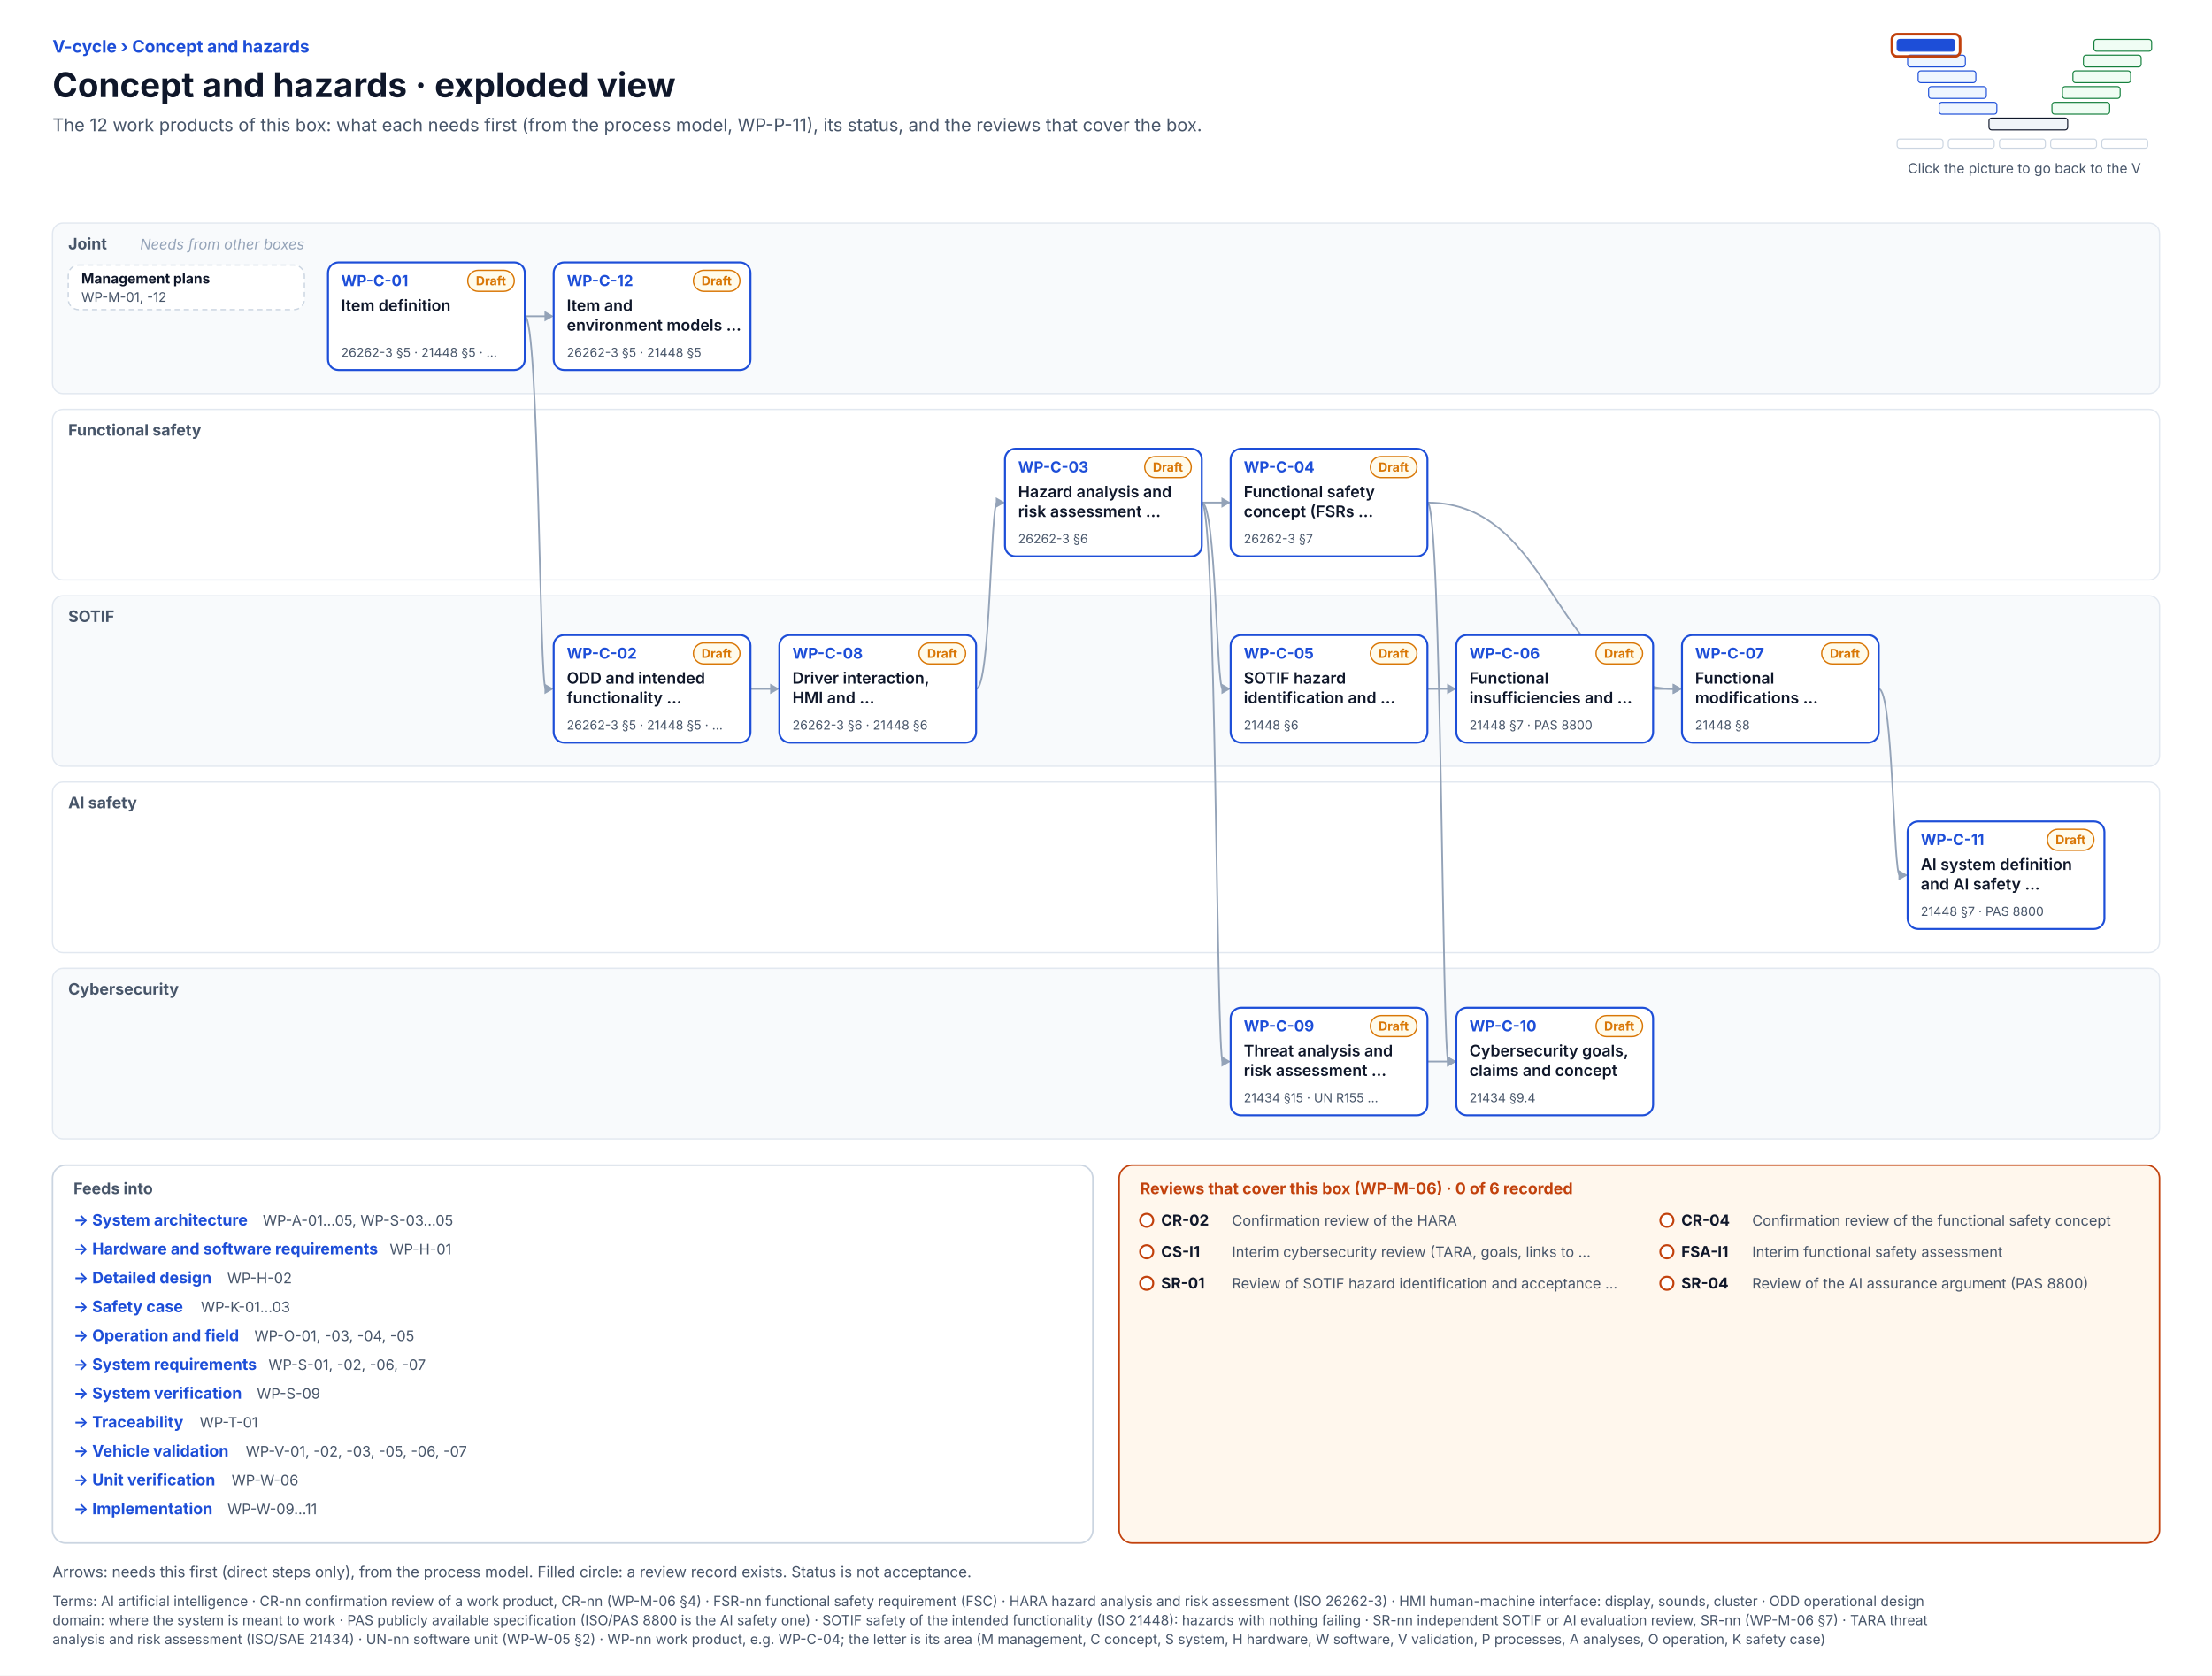
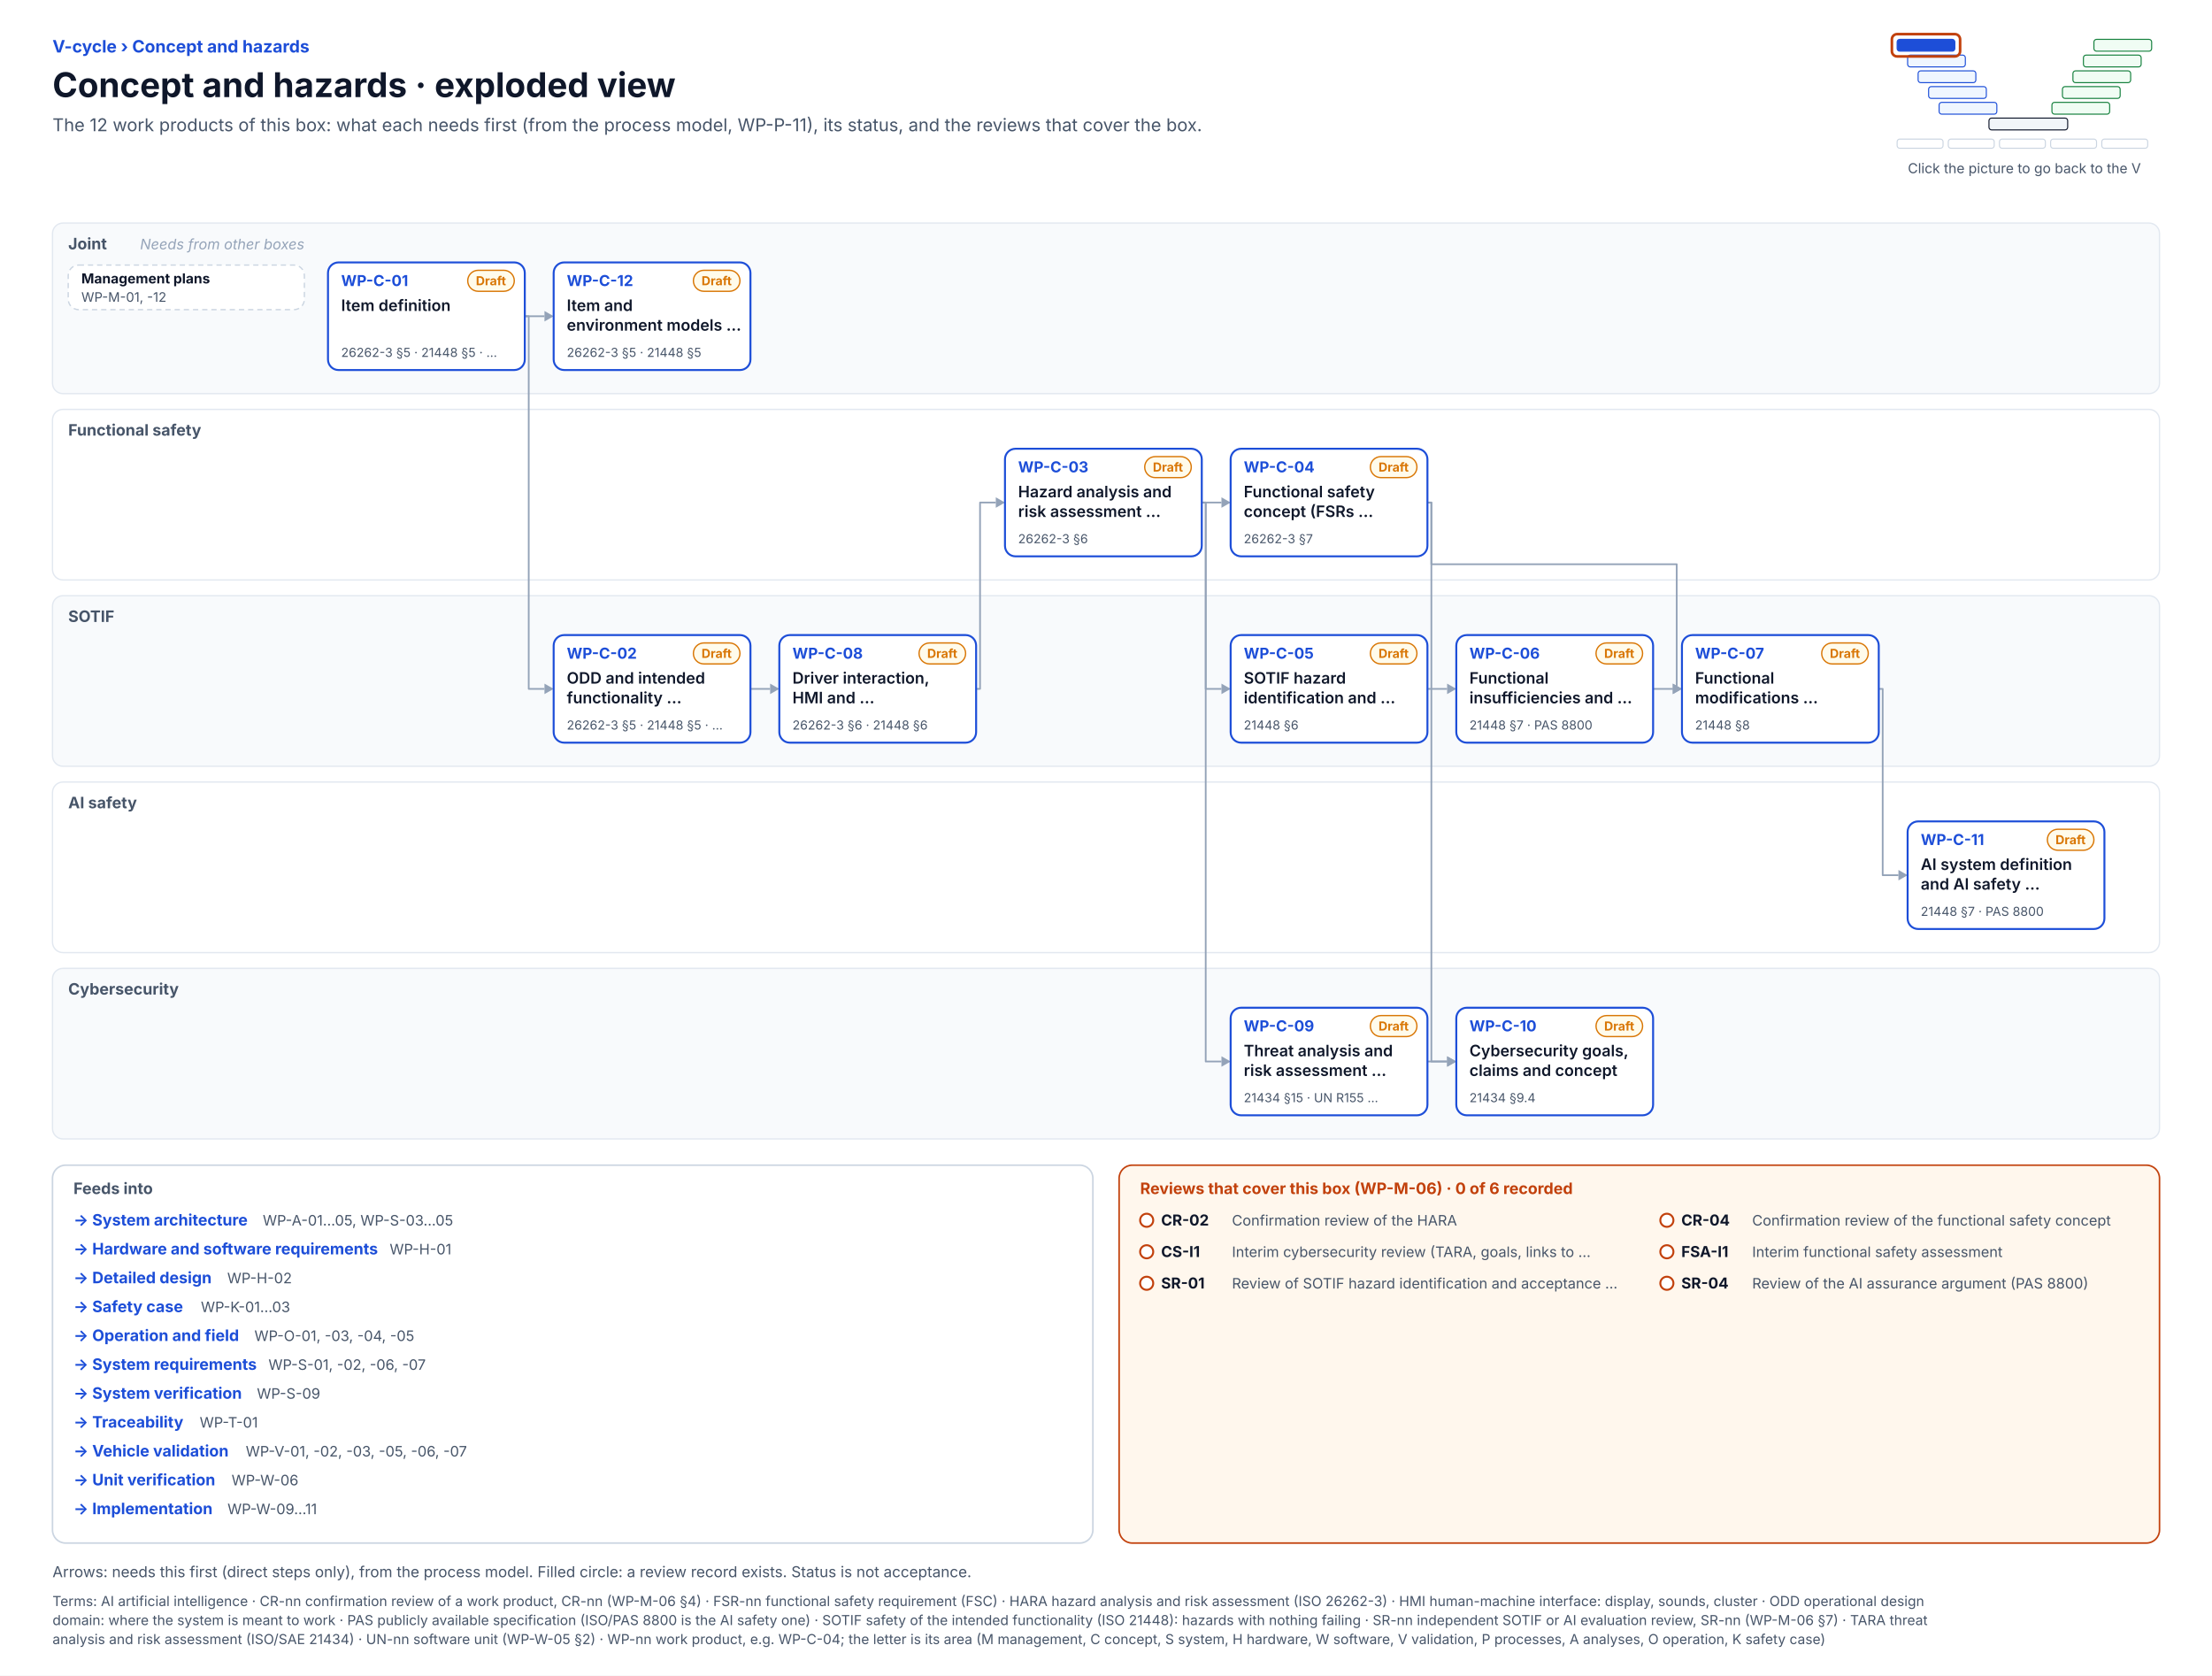
<svg xmlns="http://www.w3.org/2000/svg" width="1686" height="1277" viewBox="0 0 1686 1277" font-family="Inter, 'Segoe UI', Helvetica, Arial, sans-serif" role="img">
  <defs>
    <pattern id="hatch" patternUnits="userSpaceOnUse" width="6" height="6" patternTransform="rotate(45)">
      <rect width="6" height="6" fill="#F1F5F9" />
      <line x1="0" y1="0" x2="0" y2="6" stroke="#CBD5E1" stroke-width="2" />
    </pattern>
  </defs>
  <rect x="0" y="0" width="1686" height="1277" rx="0" fill="#FFFFFF" stroke="none" stroke-width="0" />
  <text x="40" y="40" font-size="13" fill="#1D4ED8" font-weight="700">V-cycle  ›  Concept and hazards</text>
  <text x="40" y="74" font-size="26" fill="#0F172A" font-weight="700">Concept and hazards · exploded view</text>
  <text x="40" y="100" font-size="13.5" fill="#475569">The 12 work products of this box: what each needs first (from the process model, WP-P-11), its status, and the reviews that cover the box.</text>
  <rect x="1446" y="30" width="44" height="9" rx="2" fill="#1D4ED8" stroke="#1D4ED8" stroke-width="0.8" />
  <rect x="1596" y="30" width="44" height="9" rx="2" fill="#F0FDF4" stroke="#15803D" stroke-width="0.8" />
  <rect x="1454" y="42" width="44" height="9" rx="2" fill="#EFF6FF" stroke="#1D4ED8" stroke-width="0.8" />
  <rect x="1588" y="42" width="44" height="9" rx="2" fill="#F0FDF4" stroke="#15803D" stroke-width="0.8" />
  <rect x="1462" y="54" width="44" height="9" rx="2" fill="#EFF6FF" stroke="#1D4ED8" stroke-width="0.8" />
  <rect x="1580" y="54" width="44" height="9" rx="2" fill="#F0FDF4" stroke="#15803D" stroke-width="0.8" />
  <rect x="1470" y="66" width="44" height="9" rx="2" fill="#EFF6FF" stroke="#1D4ED8" stroke-width="0.8" />
  <rect x="1572" y="66" width="44" height="9" rx="2" fill="#F0FDF4" stroke="#15803D" stroke-width="0.8" />
  <rect x="1478" y="78" width="44" height="9" rx="2" fill="#EFF6FF" stroke="#1D4ED8" stroke-width="0.8" />
  <rect x="1564" y="78" width="44" height="9" rx="2" fill="#F0FDF4" stroke="#15803D" stroke-width="0.8" />
  <rect x="1516" y="90" width="60" height="9" rx="2" fill="#F1F5F9" stroke="#0F172A" stroke-width="0.8" />
  <rect x="1446" y="106" width="35" height="7" rx="2" fill="#FFFFFF" stroke="#CBD5E1" stroke-width="0.8" />
  <rect x="1485" y="106" width="35" height="7" rx="2" fill="#FFFFFF" stroke="#CBD5E1" stroke-width="0.8" />
  <rect x="1524" y="106" width="35" height="7" rx="2" fill="#FFFFFF" stroke="#CBD5E1" stroke-width="0.8" />
  <rect x="1563" y="106" width="35" height="7" rx="2" fill="#FFFFFF" stroke="#CBD5E1" stroke-width="0.8" />
  <rect x="1602" y="106" width="35" height="7" rx="2" fill="#FFFFFF" stroke="#CBD5E1" stroke-width="0.8" />
  <rect x="1442" y="26" width="52" height="17" rx="4" fill="none" stroke="#C2410C" stroke-width="2" />
  <text x="1543" y="132" font-size="10.5" fill="#475569" text-anchor="middle">Click the picture to go back to the V</text>
  <rect x="40" y="170" width="1606" height="130" rx="8" fill="#F8FAFC" stroke="#E2E8F0" stroke-width="1" />
  <text x="52" y="190" font-size="12" fill="#475569" font-weight="700">Joint</text>
  <rect x="40" y="312" width="1606" height="130" rx="8" fill="#FFFFFF" stroke="#E2E8F0" stroke-width="1" />
  <text x="52" y="332" font-size="12" fill="#475569" font-weight="700">Functional safety</text>
  <rect x="40" y="454" width="1606" height="130" rx="8" fill="#F8FAFC" stroke="#E2E8F0" stroke-width="1" />
  <text x="52" y="474" font-size="12" fill="#475569" font-weight="700">SOTIF</text>
  <rect x="40" y="596" width="1606" height="130" rx="8" fill="#FFFFFF" stroke="#E2E8F0" stroke-width="1" />
  <text x="52" y="616" font-size="12" fill="#475569" font-weight="700">AI safety</text>
  <rect x="40" y="738" width="1606" height="130" rx="8" fill="#F8FAFC" stroke="#E2E8F0" stroke-width="1" />
  <text x="52" y="758" font-size="12" fill="#475569" font-weight="700">Cybersecurity</text>
  <text x="232" y="190" font-size="11" fill="#94A3B8" text-anchor="end" font-style="italic">Needs from other boxes</text>
  <rect x="52" y="202" width="180" height="34" rx="8" fill="#FFFFFF" stroke="#CBD5E1" stroke-width="1" stroke-dasharray="4 3" />
  <text x="62" y="216" font-size="10.5" fill="#0F172A" font-weight="700">Management plans</text>
  <text x="62" y="230" font-size="10" fill="#475569">WP-M-01, -12</text>
-   <path d="M400 241 C411 241 411 525 416 525" stroke="#94A3B8" stroke-width="1.3" fill="none" stroke-linejoin="round" />
+   <path d="M400 241 L403 241 L403 525 L415 525" stroke="#94A3B8" stroke-width="1.3" fill="none" stroke-linejoin="round" />
  <path d="M422 525 l-7 -4 v8 z" stroke="none" stroke-width="1.4" fill="#94A3B8" stroke-linejoin="round" />
-   <path d="M744 525 C755 525 755 383 760 383" stroke="#94A3B8" stroke-width="1.3" fill="none" stroke-linejoin="round" />
+   <path d="M744 525 L747 525 L747 383 L759 383" stroke="#94A3B8" stroke-width="1.3" fill="none" stroke-linejoin="round" />
  <path d="M766 383 l-7 -4 v8 z" stroke="none" stroke-width="1.4" fill="#94A3B8" stroke-linejoin="round" />
-   <path d="M916 383 C927 383 927 383 932 383" stroke="#94A3B8" stroke-width="1.3" fill="none" stroke-linejoin="round" />
+   <path d="M916 383 L919 383 L919 383 L931 383" stroke="#94A3B8" stroke-width="1.3" fill="none" stroke-linejoin="round" />
  <path d="M938 383 l-7 -4 v8 z" stroke="none" stroke-width="1.4" fill="#94A3B8" stroke-linejoin="round" />
-   <path d="M916 383 C927 383 927 525 932 525" stroke="#94A3B8" stroke-width="1.3" fill="none" stroke-linejoin="round" />
+   <path d="M916 383 L919 383 L919 525 L931 525" stroke="#94A3B8" stroke-width="1.3" fill="none" stroke-linejoin="round" />
  <path d="M938 525 l-7 -4 v8 z" stroke="none" stroke-width="1.4" fill="#94A3B8" stroke-linejoin="round" />
-   <path d="M1088 525 C1099 525 1099 525 1104 525" stroke="#94A3B8" stroke-width="1.3" fill="none" stroke-linejoin="round" />
+   <path d="M1088 525 L1094 525 L1094 525 L1103 525" stroke="#94A3B8" stroke-width="1.3" fill="none" stroke-linejoin="round" />
  <path d="M1110 525 l-7 -4 v8 z" stroke="none" stroke-width="1.4" fill="#94A3B8" stroke-linejoin="round" />
-   <path d="M1088 383 C1185 383 1185 525 1276 525" stroke="#94A3B8" stroke-width="1.3" fill="none" stroke-linejoin="round" />
+   <path d="M1088 383 L1091 383 L1091 430 L1278 430 L1278 525 L1275 525" stroke="#94A3B8" stroke-width="1.3" fill="none" stroke-linejoin="round" />
  <path d="M1282 525 l-7 -4 v8 z" stroke="none" stroke-width="1.4" fill="#94A3B8" stroke-linejoin="round" />
-   <path d="M1260 525 C1271 525 1271 525 1276 525" stroke="#94A3B8" stroke-width="1.3" fill="none" stroke-linejoin="round" />
+   <path d="M1260 525 L1263 525 L1263 525 L1275 525" stroke="#94A3B8" stroke-width="1.3" fill="none" stroke-linejoin="round" />
  <path d="M1282 525 l-7 -4 v8 z" stroke="none" stroke-width="1.4" fill="#94A3B8" stroke-linejoin="round" />
-   <path d="M572 525 C583 525 583 525 588 525" stroke="#94A3B8" stroke-width="1.3" fill="none" stroke-linejoin="round" />
+   <path d="M572 525 L578 525 L578 525 L587 525" stroke="#94A3B8" stroke-width="1.3" fill="none" stroke-linejoin="round" />
  <path d="M594 525 l-7 -4 v8 z" stroke="none" stroke-width="1.4" fill="#94A3B8" stroke-linejoin="round" />
-   <path d="M916 383 C927 383 927 809 932 809" stroke="#94A3B8" stroke-width="1.3" fill="none" stroke-linejoin="round" />
+   <path d="M916 383 L919 383 L919 809 L931 809" stroke="#94A3B8" stroke-width="1.3" fill="none" stroke-linejoin="round" />
  <path d="M938 809 l-7 -4 v8 z" stroke="none" stroke-width="1.4" fill="#94A3B8" stroke-linejoin="round" />
-   <path d="M1088 383 C1099 383 1099 809 1104 809" stroke="#94A3B8" stroke-width="1.3" fill="none" stroke-linejoin="round" />
+   <path d="M1088 383 L1091 383 L1091 809 L1103 809" stroke="#94A3B8" stroke-width="1.3" fill="none" stroke-linejoin="round" />
  <path d="M1110 809 l-7 -4 v8 z" stroke="none" stroke-width="1.4" fill="#94A3B8" stroke-linejoin="round" />
-   <path d="M1088 809 C1099 809 1099 809 1104 809" stroke="#94A3B8" stroke-width="1.3" fill="none" stroke-linejoin="round" />
+   <path d="M1088 809 L1097 809 L1097 809 L1103 809" stroke="#94A3B8" stroke-width="1.3" fill="none" stroke-linejoin="round" />
  <path d="M1110 809 l-7 -4 v8 z" stroke="none" stroke-width="1.4" fill="#94A3B8" stroke-linejoin="round" />
-   <path d="M1432 525 C1443 525 1443 667 1448 667" stroke="#94A3B8" stroke-width="1.3" fill="none" stroke-linejoin="round" />
+   <path d="M1432 525 L1435 525 L1435 667 L1447 667" stroke="#94A3B8" stroke-width="1.3" fill="none" stroke-linejoin="round" />
  <path d="M1454 667 l-7 -4 v8 z" stroke="none" stroke-width="1.4" fill="#94A3B8" stroke-linejoin="round" />
-   <path d="M400 241 C411 241 411 241 416 241" stroke="#94A3B8" stroke-width="1.3" fill="none" stroke-linejoin="round" />
+   <path d="M400 241 L403 241 L403 241 L415 241" stroke="#94A3B8" stroke-width="1.3" fill="none" stroke-linejoin="round" />
  <path d="M422 241 l-7 -4 v8 z" stroke="none" stroke-width="1.4" fill="#94A3B8" stroke-linejoin="round" />
  <rect x="250" y="200" width="150" height="82" rx="8" fill="#FFFFFF" stroke="#1D4ED8" stroke-width="1.5" />
  <text x="260" y="218" font-size="11.5" fill="#1D4ED8" font-weight="700">WP-C-01</text>
  <g transform="translate(356.5,206)">
    <rect x="0" y="0" width="35.5" height="16" rx="8.0" fill="#FFFBEB" stroke="#D97706" stroke-width="1" />
    <text x="17.7" y="11.4" font-size="9.5" fill="#D97706" font-weight="700" text-anchor="middle">Draft</text>
  </g>
  <text x="260" y="237" font-size="12" fill="#0F172A" font-weight="600">Item definition</text>
  <text x="260" y="272" font-size="9.5" fill="#475569">26262-3 §5 · 21448 §5 · …</text>
  <rect x="422" y="484" width="150" height="82" rx="8" fill="#FFFFFF" stroke="#1D4ED8" stroke-width="1.5" />
  <text x="432" y="502" font-size="11.5" fill="#1D4ED8" font-weight="700">WP-C-02</text>
  <g transform="translate(528.5,490)">
    <rect x="0" y="0" width="35.5" height="16" rx="8.0" fill="#FFFBEB" stroke="#D97706" stroke-width="1" />
    <text x="17.7" y="11.4" font-size="9.5" fill="#D97706" font-weight="700" text-anchor="middle">Draft</text>
  </g>
  <text x="432" y="521" font-size="12" fill="#0F172A" font-weight="600">ODD and intended</text>
  <text x="432" y="536" font-size="12" fill="#0F172A" font-weight="600">functionality …</text>
  <text x="432" y="556" font-size="9.5" fill="#475569">26262-3 §5 · 21448 §5 · …</text>
  <rect x="766" y="342" width="150" height="82" rx="8" fill="#FFFFFF" stroke="#1D4ED8" stroke-width="1.5" />
  <text x="776" y="360" font-size="11.5" fill="#1D4ED8" font-weight="700">WP-C-03</text>
  <g transform="translate(872.5,348)">
    <rect x="0" y="0" width="35.5" height="16" rx="8.0" fill="#FFFBEB" stroke="#D97706" stroke-width="1" />
    <text x="17.7" y="11.4" font-size="9.5" fill="#D97706" font-weight="700" text-anchor="middle">Draft</text>
  </g>
  <text x="776" y="379" font-size="12" fill="#0F172A" font-weight="600">Hazard analysis and</text>
  <text x="776" y="394" font-size="12" fill="#0F172A" font-weight="600">risk assessment …</text>
  <text x="776" y="414" font-size="9.5" fill="#475569">26262-3 §6</text>
  <rect x="938" y="342" width="150" height="82" rx="8" fill="#FFFFFF" stroke="#1D4ED8" stroke-width="1.5" />
  <text x="948" y="360" font-size="11.5" fill="#1D4ED8" font-weight="700">WP-C-04</text>
  <g transform="translate(1044.5,348)">
    <rect x="0" y="0" width="35.5" height="16" rx="8.0" fill="#FFFBEB" stroke="#D97706" stroke-width="1" />
    <text x="17.7" y="11.4" font-size="9.5" fill="#D97706" font-weight="700" text-anchor="middle">Draft</text>
  </g>
  <text x="948" y="379" font-size="12" fill="#0F172A" font-weight="600">Functional safety</text>
  <text x="948" y="394" font-size="12" fill="#0F172A" font-weight="600">concept (FSRs …</text>
  <text x="948" y="414" font-size="9.5" fill="#475569">26262-3 §7</text>
  <rect x="938" y="484" width="150" height="82" rx="8" fill="#FFFFFF" stroke="#1D4ED8" stroke-width="1.5" />
  <text x="948" y="502" font-size="11.5" fill="#1D4ED8" font-weight="700">WP-C-05</text>
  <g transform="translate(1044.5,490)">
    <rect x="0" y="0" width="35.5" height="16" rx="8.0" fill="#FFFBEB" stroke="#D97706" stroke-width="1" />
    <text x="17.7" y="11.4" font-size="9.5" fill="#D97706" font-weight="700" text-anchor="middle">Draft</text>
  </g>
  <text x="948" y="521" font-size="12" fill="#0F172A" font-weight="600">SOTIF hazard</text>
  <text x="948" y="536" font-size="12" fill="#0F172A" font-weight="600">identification and …</text>
  <text x="948" y="556" font-size="9.5" fill="#475569">21448 §6</text>
  <rect x="1110" y="484" width="150" height="82" rx="8" fill="#FFFFFF" stroke="#1D4ED8" stroke-width="1.5" />
  <text x="1120" y="502" font-size="11.5" fill="#1D4ED8" font-weight="700">WP-C-06</text>
  <g transform="translate(1216.5,490)">
    <rect x="0" y="0" width="35.5" height="16" rx="8.0" fill="#FFFBEB" stroke="#D97706" stroke-width="1" />
    <text x="17.7" y="11.4" font-size="9.5" fill="#D97706" font-weight="700" text-anchor="middle">Draft</text>
  </g>
  <text x="1120" y="521" font-size="12" fill="#0F172A" font-weight="600">Functional</text>
  <text x="1120" y="536" font-size="12" fill="#0F172A" font-weight="600">insufficiencies and …</text>
  <text x="1120" y="556" font-size="9.5" fill="#475569">21448 §7 · PAS 8800</text>
  <rect x="1282" y="484" width="150" height="82" rx="8" fill="#FFFFFF" stroke="#1D4ED8" stroke-width="1.5" />
  <text x="1292" y="502" font-size="11.5" fill="#1D4ED8" font-weight="700">WP-C-07</text>
  <g transform="translate(1388.5,490)">
    <rect x="0" y="0" width="35.5" height="16" rx="8.0" fill="#FFFBEB" stroke="#D97706" stroke-width="1" />
    <text x="17.7" y="11.4" font-size="9.5" fill="#D97706" font-weight="700" text-anchor="middle">Draft</text>
  </g>
  <text x="1292" y="521" font-size="12" fill="#0F172A" font-weight="600">Functional</text>
  <text x="1292" y="536" font-size="12" fill="#0F172A" font-weight="600">modifications …</text>
  <text x="1292" y="556" font-size="9.5" fill="#475569">21448 §8</text>
  <rect x="594" y="484" width="150" height="82" rx="8" fill="#FFFFFF" stroke="#1D4ED8" stroke-width="1.5" />
  <text x="604" y="502" font-size="11.5" fill="#1D4ED8" font-weight="700">WP-C-08</text>
  <g transform="translate(700.5,490)">
    <rect x="0" y="0" width="35.5" height="16" rx="8.0" fill="#FFFBEB" stroke="#D97706" stroke-width="1" />
    <text x="17.7" y="11.4" font-size="9.5" fill="#D97706" font-weight="700" text-anchor="middle">Draft</text>
  </g>
  <text x="604" y="521" font-size="12" fill="#0F172A" font-weight="600">Driver interaction,</text>
  <text x="604" y="536" font-size="12" fill="#0F172A" font-weight="600">HMI and …</text>
  <text x="604" y="556" font-size="9.5" fill="#475569">26262-3 §6 · 21448 §6</text>
  <rect x="938" y="768" width="150" height="82" rx="8" fill="#FFFFFF" stroke="#1D4ED8" stroke-width="1.5" />
  <text x="948" y="786" font-size="11.5" fill="#1D4ED8" font-weight="700">WP-C-09</text>
  <g transform="translate(1044.5,774)">
    <rect x="0" y="0" width="35.5" height="16" rx="8.0" fill="#FFFBEB" stroke="#D97706" stroke-width="1" />
    <text x="17.7" y="11.4" font-size="9.5" fill="#D97706" font-weight="700" text-anchor="middle">Draft</text>
  </g>
  <text x="948" y="805" font-size="12" fill="#0F172A" font-weight="600">Threat analysis and</text>
  <text x="948" y="820" font-size="12" fill="#0F172A" font-weight="600">risk assessment …</text>
  <text x="948" y="840" font-size="9.5" fill="#475569">21434 §15 · UN R155 …</text>
  <rect x="1110" y="768" width="150" height="82" rx="8" fill="#FFFFFF" stroke="#1D4ED8" stroke-width="1.5" />
  <text x="1120" y="786" font-size="11.5" fill="#1D4ED8" font-weight="700">WP-C-10</text>
  <g transform="translate(1216.5,774)">
    <rect x="0" y="0" width="35.5" height="16" rx="8.0" fill="#FFFBEB" stroke="#D97706" stroke-width="1" />
    <text x="17.7" y="11.4" font-size="9.5" fill="#D97706" font-weight="700" text-anchor="middle">Draft</text>
  </g>
  <text x="1120" y="805" font-size="12" fill="#0F172A" font-weight="600">Cybersecurity goals,</text>
  <text x="1120" y="820" font-size="12" fill="#0F172A" font-weight="600">claims and concept</text>
  <text x="1120" y="840" font-size="9.5" fill="#475569">21434 §9.4</text>
  <rect x="1454" y="626" width="150" height="82" rx="8" fill="#FFFFFF" stroke="#1D4ED8" stroke-width="1.5" />
  <text x="1464" y="644" font-size="11.5" fill="#1D4ED8" font-weight="700">WP-C-11</text>
  <g transform="translate(1560.5,632)">
    <rect x="0" y="0" width="35.5" height="16" rx="8.0" fill="#FFFBEB" stroke="#D97706" stroke-width="1" />
    <text x="17.7" y="11.4" font-size="9.5" fill="#D97706" font-weight="700" text-anchor="middle">Draft</text>
  </g>
  <text x="1464" y="663" font-size="12" fill="#0F172A" font-weight="600">AI system definition</text>
  <text x="1464" y="678" font-size="12" fill="#0F172A" font-weight="600">and AI safety …</text>
  <text x="1464" y="698" font-size="9.5" fill="#475569">21448 §7 · PAS 8800</text>
  <rect x="422" y="200" width="150" height="82" rx="8" fill="#FFFFFF" stroke="#1D4ED8" stroke-width="1.5" />
  <text x="432" y="218" font-size="11.5" fill="#1D4ED8" font-weight="700">WP-C-12</text>
  <g transform="translate(528.5,206)">
    <rect x="0" y="0" width="35.5" height="16" rx="8.0" fill="#FFFBEB" stroke="#D97706" stroke-width="1" />
    <text x="17.7" y="11.4" font-size="9.5" fill="#D97706" font-weight="700" text-anchor="middle">Draft</text>
  </g>
  <text x="432" y="237" font-size="12" fill="#0F172A" font-weight="600">Item and</text>
  <text x="432" y="252" font-size="12" fill="#0F172A" font-weight="600">environment models …</text>
  <text x="432" y="272" font-size="9.5" fill="#475569">26262-3 §5 · 21448 §5</text>
  <rect x="40" y="888" width="793" height="288" rx="10" fill="#FFFFFF" stroke="#CBD5E1" stroke-width="1.2" />
  <text x="56" y="910" font-size="12" fill="#475569" font-weight="700">Feeds into</text>
  <text x="56" y="934" font-size="12" fill="#1D4ED8" font-weight="700">→ System architecture</text>
  <text x="200.3" y="934" font-size="11" fill="#475569">WP-A-01…05, WP-S-03…05</text>
  <text x="56" y="956" font-size="12" fill="#1D4ED8" font-weight="700">→ Hardware and software requirements</text>
  <text x="297" y="956" font-size="11" fill="#475569">WP-H-01</text>
  <text x="56" y="978" font-size="12" fill="#1D4ED8" font-weight="700">→ Detailed design</text>
  <text x="173.2" y="978" font-size="11" fill="#475569">WP-H-02</text>
  <text x="56" y="1000" font-size="12" fill="#1D4ED8" font-weight="700">→ Safety case</text>
  <text x="153.1" y="1000" font-size="11" fill="#475569">WP-K-01…03</text>
  <text x="56" y="1022" font-size="12" fill="#1D4ED8" font-weight="700">→ Operation and field</text>
  <text x="193.9" y="1022" font-size="11" fill="#475569">WP-O-01, -03, -04, -05</text>
  <text x="56" y="1044" font-size="12" fill="#1D4ED8" font-weight="700">→ System requirements</text>
  <text x="204.6" y="1044" font-size="11" fill="#475569">WP-S-01, -02, -06, -07</text>
  <text x="56" y="1066" font-size="12" fill="#1D4ED8" font-weight="700">→ System verification</text>
  <text x="195.8" y="1066" font-size="11" fill="#475569">WP-S-09</text>
  <text x="56" y="1088" font-size="12" fill="#1D4ED8" font-weight="700">→ Traceability</text>
  <text x="152.2" y="1088" font-size="11" fill="#475569">WP-T-01</text>
  <text x="56" y="1110" font-size="12" fill="#1D4ED8" font-weight="700">→ Vehicle validation</text>
  <text x="187.3" y="1110" font-size="11" fill="#475569">WP-V-01, -02, -03, -05, -06, -07</text>
  <text x="56" y="1132" font-size="12" fill="#1D4ED8" font-weight="700">→ Unit verification</text>
  <text x="176.5" y="1132" font-size="11" fill="#475569">WP-W-06</text>
  <text x="56" y="1154" font-size="12" fill="#1D4ED8" font-weight="700">→ Implementation</text>
  <text x="173.4" y="1154" font-size="11" fill="#475569">WP-W-09…11</text>
  <rect x="853" y="888" width="793" height="288" rx="10" fill="#FFF7ED" stroke="#C2410C" stroke-width="1.2" />
  <text x="869" y="910" font-size="12" fill="#C2410C" font-weight="700">Reviews that cover this box (WP-M-06) · 0 of 6 recorded</text>
  <circle cx="874" cy="930" r="5" fill="#FFFFFF" stroke="#C2410C" stroke-width="1.5" />
  <text x="885" y="934" font-size="11.5" fill="#0F172A" font-weight="700">CR-02</text>
  <text x="939" y="934" font-size="11" fill="#475569">Confirmation review of the HARA</text>
  <circle cx="1270.5" cy="930" r="5" fill="#FFFFFF" stroke="#C2410C" stroke-width="1.5" />
  <text x="1281.5" y="934" font-size="11.5" fill="#0F172A" font-weight="700">CR-04</text>
  <text x="1335.5" y="934" font-size="11" fill="#475569">Confirmation review of the functional safety concept</text>
  <circle cx="874" cy="954" r="5" fill="#FFFFFF" stroke="#C2410C" stroke-width="1.5" />
  <text x="885" y="958" font-size="11.5" fill="#0F172A" font-weight="700">CS-I1</text>
  <text x="939" y="958" font-size="11" fill="#475569">Interim cybersecurity review (TARA, goals, links to …</text>
  <circle cx="1270.5" cy="954" r="5" fill="#FFFFFF" stroke="#C2410C" stroke-width="1.5" />
  <text x="1281.5" y="958" font-size="11.5" fill="#0F172A" font-weight="700">FSA-I1</text>
  <text x="1335.5" y="958" font-size="11" fill="#475569">Interim functional safety assessment</text>
  <circle cx="874" cy="978" r="5" fill="#FFFFFF" stroke="#C2410C" stroke-width="1.5" />
  <text x="885" y="982" font-size="11.5" fill="#0F172A" font-weight="700">SR-01</text>
  <text x="939" y="982" font-size="11" fill="#475569">Review of SOTIF hazard identification and acceptance …</text>
  <circle cx="1270.5" cy="978" r="5" fill="#FFFFFF" stroke="#C2410C" stroke-width="1.5" />
  <text x="1281.5" y="982" font-size="11.5" fill="#0F172A" font-weight="700">SR-04</text>
  <text x="1335.5" y="982" font-size="11" fill="#475569">Review of the AI assurance argument (PAS 8800)</text>
  <text x="40" y="1202" font-size="11.5" fill="#475569">Arrows: needs this first (direct steps only), from the process model. Filled circle: a review record exists. Status is not acceptance.</text>
  <g class="terms">
    <text x="40" y="1224" font-size="10.5" fill="#475569">Terms: AI artificial intelligence · CR-nn confirmation review of a work product, CR-nn (WP-M-06 §4) · FSR-nn functional safety requirement (FSC) · HARA hazard analysis and risk assessment (ISO 26262-3) · HMI human-machine interface: display, sounds, cluster · ODD operational design</text>
    <text x="40" y="1238.5" font-size="10.5" fill="#475569">domain: where the system is meant to work · PAS publicly available specification (ISO/PAS 8800 is the AI safety one) · SOTIF safety of the intended functionality (ISO 21448): hazards with nothing failing · SR-nn independent SOTIF or AI evaluation review, SR-nn (WP-M-06 §7) · TARA threat</text>
    <text x="40" y="1253" font-size="10.5" fill="#475569">analysis and risk assessment (ISO/SAE 21434) · UN-nn software unit (WP-W-05 §2) · WP-nn work product, e.g. WP-C-04; the letter is its area (M management, C concept, S system, H hardware, W software, V validation, P processes, A analyses, O operation, K safety case)</text>
  </g>
</svg>
